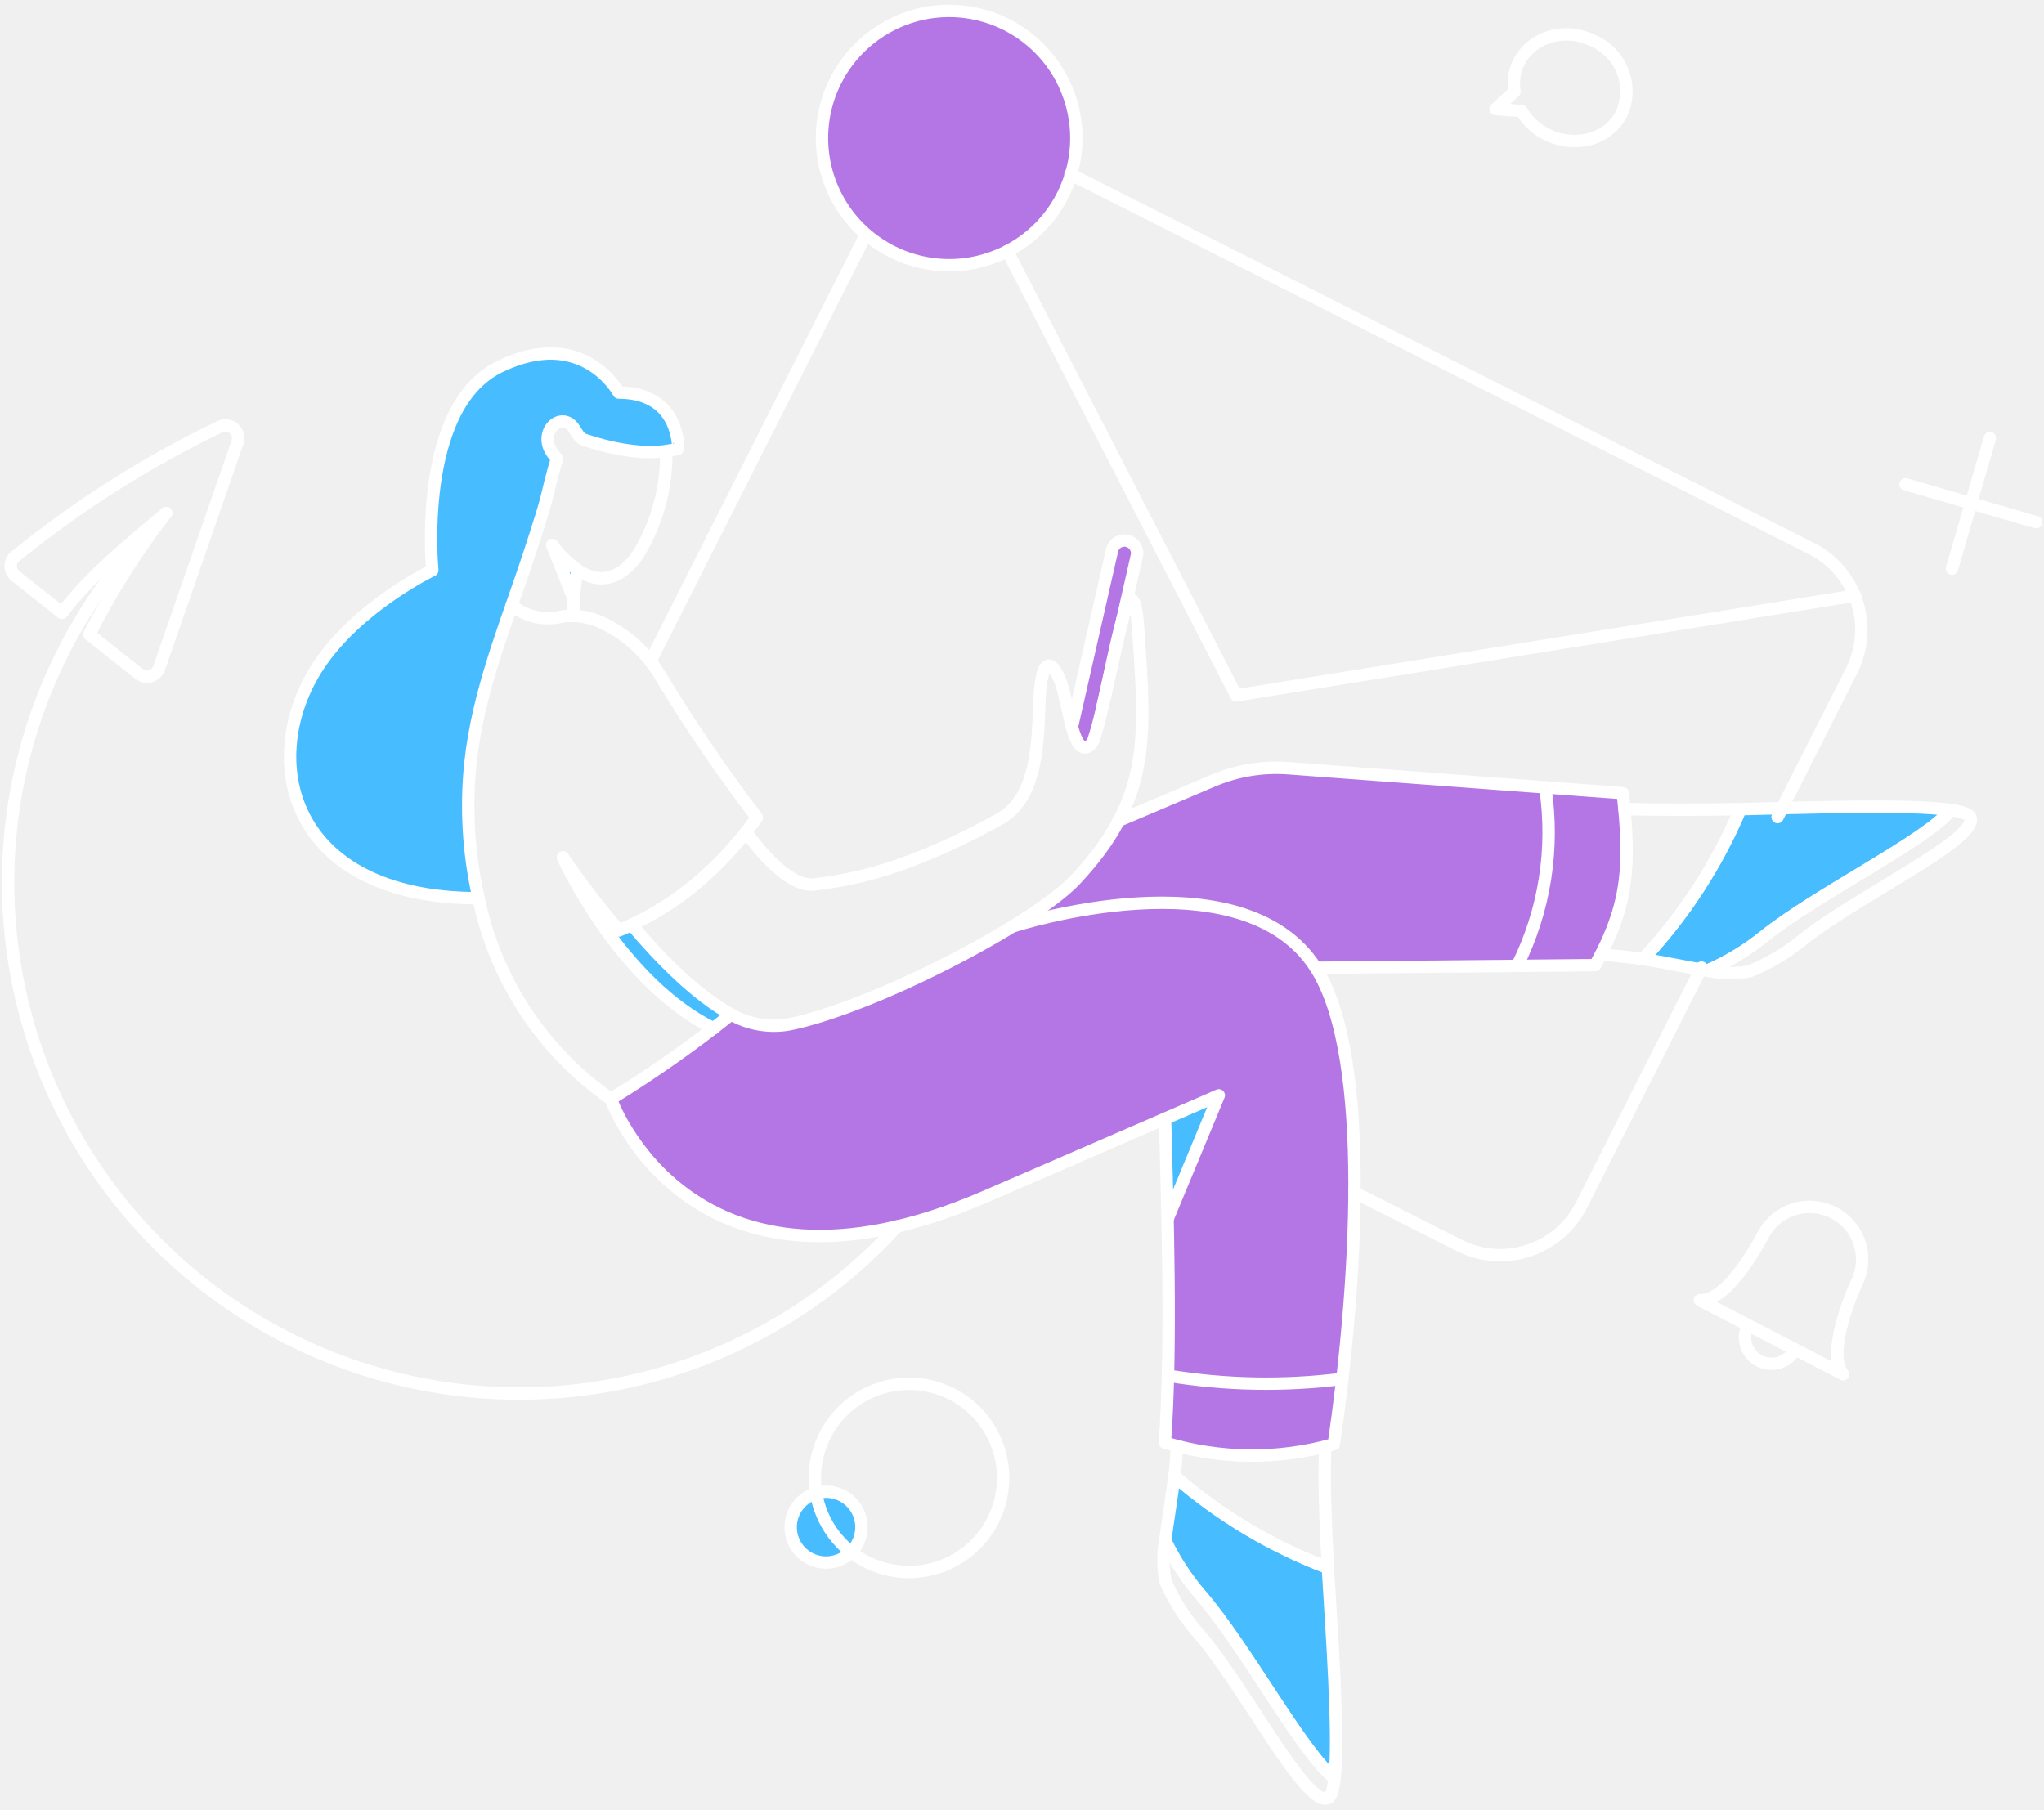
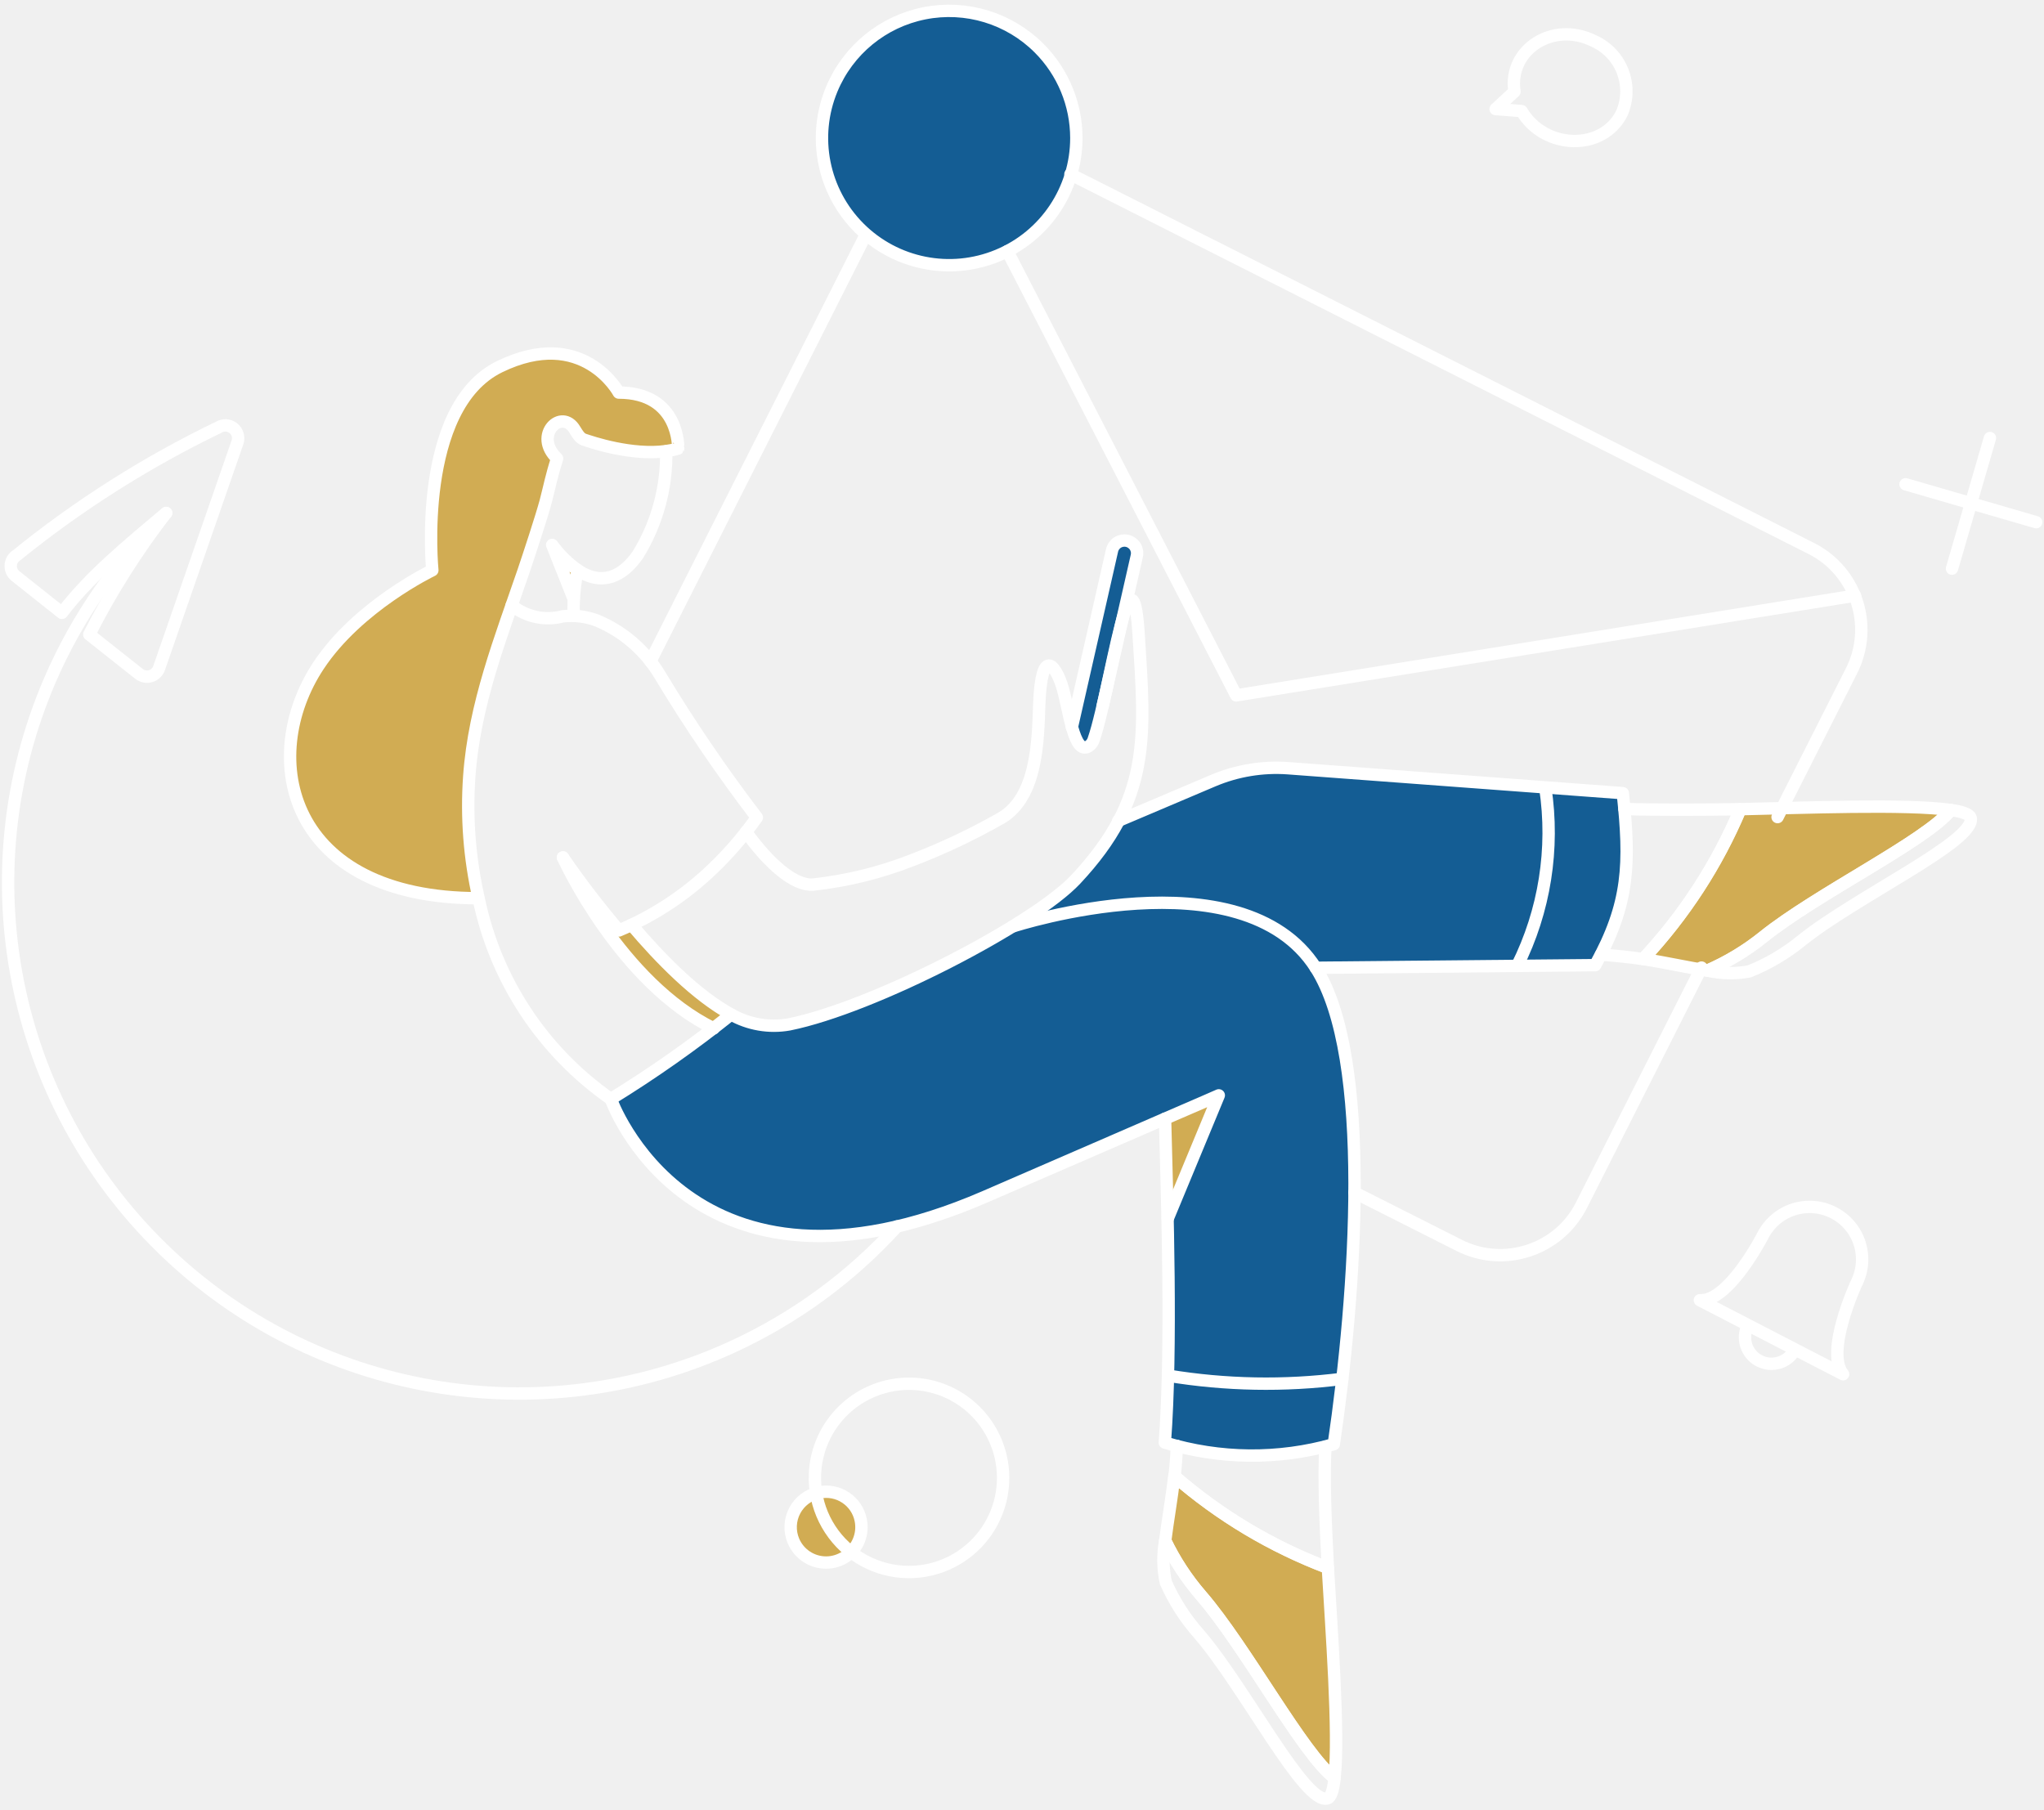
<svg xmlns="http://www.w3.org/2000/svg" width="314" height="278" fill="none">
-   <path fill="#B476E5" d="m249.296 121.856-50.02-3.739a30.333 30.333 0 0 0-14.178 2.337l-13.306 5.671a43.34 43.34 0 0 1-6.543 8.943c-6.419 6.855-31.036 19.599-44.029 22.279a13.227 13.227 0 0 1-8.912-1.558 186.322 186.322 0 0 1-18.471 13.059s12.152 34.619 57.4 15.051l35.989-15.612-7.883 18.915c.218 10.812.28 24.99-.436 34.44a45.984 45.984 0 0 0 25.958.247c3.394-23.058 5.981-59.453-2.806-73.195l43.002-.405c5.419-9.759 4.941-15.309 4.235-26.433ZM169.4 108.457l5.235-23.028a1.951 1.951 0 0 0-2.936-2.088 1.948 1.948 0 0 0-.865 1.216l-6.17 27.14" />
-   <path fill="#B476E5" d="m169.4 108.457 5.235-23.028a1.951 1.951 0 0 0-2.936-2.088 1.948 1.948 0 0 0-.865 1.216l-6.17 27.14c.776 2.862 2.86 6.7 4.736-3.24ZM165.349 21.207a19.544 19.544 0 0 1-12.061 18.05A19.536 19.536 0 0 1 126.65 25.02 19.539 19.539 0 0 1 145.811 1.67a19.553 19.553 0 0 1 13.813 5.726 19.558 19.558 0 0 1 5.725 13.811Z" />
-   <path fill="#47BDFF" d="M267.372 124.317a78.03 78.03 0 0 1-14.957 23.028c3.459.529 6.917 1.312 9.878 1.776a37.911 37.911 0 0 0 8.596-5.201c8.2-6.606 25.092-14.801 28.792-19.475-6.699-.969-23.089-.315-32.309-.128ZM203.987 240.857a77.858 77.858 0 0 1-23.588-14.086c-.405 3.461-1.028 6.951-1.402 9.942a38.386 38.386 0 0 0 5.515 8.413c6.888 7.915 15.707 24.492 20.5 28.044.752-6.73-.493-23.089-1.025-32.313ZM97.015 142.079c-.623.311-1.278.592-1.932.872a139.168 139.168 0 0 1-8.603-11.218c.28.656 8.88 19.257 23.152 26.268.934-.748 1.838-1.464 2.679-2.181-5.331-2.898-10.871-8.507-15.296-13.741ZM178.966 171.836s.28 6.575.436 15.331l7.821-18.883-8.257 3.552ZM95.052 60.315s-5.456-10.222-18.29-3.989C63.925 62.56 66.415 87.611 66.415 87.611s-11.406 5.453-17.482 14.645c-9.41 14.24-4.673 35.741 24.59 35.741a64.085 64.085 0 0 1-1.434-18.728c.78-11.061 4.799-21.188 8.351-31.565 4.53-13.413 3.557-12.34 5.142-17.262-3.772-3.584.716-7.884 2.742-4.395.857 1.41 1.062 1.466 1.748 1.68 3.713 1.163 10.45 2.46 14.104 1.25.005-.095.316-8.662-9.125-8.662Z" />
-   <path fill="#47BDFF" d="m88.135 92.035-3.334-8.35a20.427 20.427 0 0 0 3.895 3.957 37.226 37.226 0 0 0-.561 4.393ZM132.226 233.535a5.437 5.437 0 1 1-10.667.059 5.438 5.438 0 0 1 4.248-4.297 5.39 5.39 0 0 1 4.094.781 5.407 5.407 0 0 1 2.325 3.457Z" />
+   <path fill="#145d94" d="m249.296 121.856-50.02-3.739a30.333 30.333 0 0 0-14.178 2.337l-13.306 5.671a43.34 43.34 0 0 1-6.543 8.943c-6.419 6.855-31.036 19.599-44.029 22.279a13.227 13.227 0 0 1-8.912-1.558 186.322 186.322 0 0 1-18.471 13.059s12.152 34.619 57.4 15.051l35.989-15.612-7.883 18.915c.218 10.812.28 24.99-.436 34.44a45.984 45.984 0 0 0 25.958.247c3.394-23.058 5.981-59.453-2.806-73.195l43.002-.405c5.419-9.759 4.941-15.309 4.235-26.433ZM169.4 108.457l5.235-23.028a1.951 1.951 0 0 0-2.936-2.088 1.948 1.948 0 0 0-.865 1.216l-6.17 27.14" />
+   <path fill="#145d94" d="m169.4 108.457 5.235-23.028a1.951 1.951 0 0 0-2.936-2.088 1.948 1.948 0 0 0-.865 1.216l-6.17 27.14c.776 2.862 2.86 6.7 4.736-3.24ZM165.349 21.207a19.544 19.544 0 0 1-12.061 18.05A19.536 19.536 0 0 1 126.65 25.02 19.539 19.539 0 0 1 145.811 1.67a19.553 19.553 0 0 1 13.813 5.726 19.558 19.558 0 0 1 5.725 13.811Z" />
+   <path fill="#d1ac53" d="M267.372 124.317a78.03 78.03 0 0 1-14.957 23.028c3.459.529 6.917 1.312 9.878 1.776a37.911 37.911 0 0 0 8.596-5.201c8.2-6.606 25.092-14.801 28.792-19.475-6.699-.969-23.089-.315-32.309-.128ZM203.987 240.857a77.858 77.858 0 0 1-23.588-14.086c-.405 3.461-1.028 6.951-1.402 9.942a38.386 38.386 0 0 0 5.515 8.413c6.888 7.915 15.707 24.492 20.5 28.044.752-6.73-.493-23.089-1.025-32.313ZM97.015 142.079c-.623.311-1.278.592-1.932.872a139.168 139.168 0 0 1-8.603-11.218c.28.656 8.88 19.257 23.152 26.268.934-.748 1.838-1.464 2.679-2.181-5.331-2.898-10.871-8.507-15.296-13.741ZM178.966 171.836s.28 6.575.436 15.331l7.821-18.883-8.257 3.552ZM95.052 60.315s-5.456-10.222-18.29-3.989C63.925 62.56 66.415 87.611 66.415 87.611s-11.406 5.453-17.482 14.645c-9.41 14.24-4.673 35.741 24.59 35.741a64.085 64.085 0 0 1-1.434-18.728c.78-11.061 4.799-21.188 8.351-31.565 4.53-13.413 3.557-12.34 5.142-17.262-3.772-3.584.716-7.884 2.742-4.395.857 1.41 1.062 1.466 1.748 1.68 3.713 1.163 10.45 2.46 14.104 1.25.005-.095.316-8.662-9.125-8.662Z" />
+   <path fill="#d1ac53" d="m88.135 92.035-3.334-8.35a20.427 20.427 0 0 0 3.895 3.957 37.226 37.226 0 0 0-.561 4.393ZM132.226 233.535a5.437 5.437 0 1 1-10.667.059 5.438 5.438 0 0 1 4.248-4.297 5.39 5.39 0 0 1 4.094.781 5.407 5.407 0 0 1 2.325 3.457Z" />
  <path stroke="#fff" stroke-width="1.9" d="M165.349 21.207a19.536 19.536 0 0 1-33.352 13.815 19.534 19.534 0 0 1-4.235-21.291 19.53 19.53 0 0 1 31.862-6.335 19.553 19.553 0 0 1 5.725 13.811Z" />
  <path stroke="#fff" stroke-linecap="round" stroke-linejoin="round" stroke-width="1.9" d="m208.069 183.21 16.11 8.133a13.987 13.987 0 0 0 18.76-6.17l18.447-36.52M273.071 125.533l11.373-22.498a13.981 13.981 0 0 0-6.17-18.758L164.44 26.767m-64.527 74.841 33.026-65.421" />
  <path stroke="#fff" stroke-linecap="round" stroke-linejoin="round" stroke-width="1.9" d="m284.974 91.506-95.071 15.33-35.141-68.248M137.812 188.413a78.469 78.469 0 0 1-25.259 18.493 78.507 78.507 0 0 1-87.64-15.135 78.506 78.506 0 0 1-17.257-87.247 78.497 78.497 0 0 1 17.876-25.7M88.135 94.622a29.11 29.11 0 0 1 .596-7.04c3.799 2.541 6.938.962 9.242-2.325a29.31 29.31 0 0 0 4.37-15.937" />
  <path stroke="#fff" stroke-linecap="round" stroke-linejoin="round" stroke-width="1.9" d="M86.48 131.733a139.128 139.128 0 0 0 8.6 11.218 46.811 46.811 0 0 0 13.375-8.518 53.78 53.78 0 0 0 7.813-8.838 239.373 239.373 0 0 1-14.924-21.937 20.43 20.43 0 0 0-9.533-8.282 11.21 11.21 0 0 0-5.36-.685A8.883 8.883 0 0 1 78.608 93M249.545 124.286c4.237.156 12.651.125 17.792.031a78.025 78.025 0 0 1-14.924 23.028c-1.589-.25-4.955-.593-6.481-.686M299.679 124.442c1.776.249 2.918.656 3.054 1.215.863 3.539-17.66 12.136-25.988 18.852a30.736 30.736 0 0 1-8.036 4.736 16.003 16.003 0 0 1-6.396-.124 37.68 37.68 0 0 0 8.607-5.201c8.177-6.593 25.053-14.773 28.759-19.478Z" />
  <path stroke="#fff" stroke-linecap="round" stroke-linejoin="round" stroke-width="1.9" d="M267.372 124.317c9.223-.187 25.613-.841 32.308.125-3.708 4.674-20.591 12.877-28.792 19.475a37.758 37.758 0 0 1-8.6 5.203c-2.961-.467-6.419-1.246-9.878-1.776a78.027 78.027 0 0 0 14.962-23.027ZM203.614 222.255c-.281 4.674 0 11.56.374 18.633a78.075 78.075 0 0 1-23.557-14.084c.187-1.589.311-3.178.342-4.674M205.016 273.17c-.187 1.804-.527 2.936-1.091 3.116-3.475 1.107-12.78-17.228-19.787-25.301a30.64 30.64 0 0 1-5.047-7.884 16.185 16.185 0 0 1-.094-6.396 37.89 37.89 0 0 0 5.515 8.413c6.888 7.949 15.705 24.5 20.504 28.052Z" />
  <path stroke="#fff" stroke-linecap="round" stroke-linejoin="round" stroke-width="1.9" d="M203.987 240.857c.53 9.224 1.776 25.584 1.028 32.308-4.798-3.552-13.638-20.111-20.5-28.044a38.077 38.077 0 0 1-5.515-8.413c.374-2.991.997-6.483 1.402-9.941a77.831 77.831 0 0 0 23.585 14.09ZM109.635 158.001c-14.271-7.011-22.872-25.613-23.155-26.268M97.016 142.078c4.428 5.235 9.974 10.87 15.299 13.776a13.333 13.333 0 0 0 8.912 1.527c13.005-2.624 37.61-15.424 44.029-22.279 11.624-12.415 10.67-21.873 9.659-37.673-.41-6.419-1.216-6.265-2.181-3.28-1.435 4.454-3.245 15.252-4.736 19.506a1.891 1.891 0 0 1-.81 1.029c-1.148.656-1.871-.779-2.46-2.805-.625-2.15-1.071-5.013-1.652-6.724-1.018-3.016-3.096-5.764-3.427 3.085-.194 5.204-.207 14.166-5.858 17.45a99.442 99.442 0 0 1-13.711 6.481 59.33 59.33 0 0 1-15.237 3.739c-2.835.151-6.637-3.085-10.251-8.101" />
  <path stroke="#fff" stroke-linecap="round" stroke-linejoin="round" stroke-width="1.9" d="m169.399 108.457 5.235-23.028a1.947 1.947 0 0 0-1.464-2.337 1.948 1.948 0 0 0-2.337 1.465l-6.17 27.14M178.976 171.866c4.861-2.088 8.255-3.582 8.255-3.582l-7.829 18.883M112.315 155.851a183.087 183.087 0 0 1-18.478 12.997 49.892 49.892 0 0 1-20.313-30.851M171.768 126.125l14.614-6.201a24.904 24.904 0 0 1 11.466-1.901l51.447 3.833c1.158 10.767 1.02 16.959-4.237 26.424l-42.941.405M95.052 60.315s-5.456-10.222-18.29-3.989C63.925 62.56 66.415 87.611 66.415 87.611s-11.406 5.453-17.482 14.645c-9.41 14.24-4.673 35.741 24.59 35.741a64.085 64.085 0 0 1-1.434-18.728c.78-11.061 4.799-21.188 8.351-31.565.81-2.399 2.742-8.257 3.397-10.69.592-2.272.872-3.863 1.745-6.572-3.772-3.584.716-7.884 2.742-4.395.894 1.475 1.067 1.39 2.046 1.713 2.424.797 8.955 2.606 13.814 1.148-.003.005.308-8.593-9.133-8.593ZM33.54 65.672A159.09 159.09 0 0 0 2.567 85.305a1.954 1.954 0 0 0-.156 3.21l7.105 5.64c4.305-5.647 10.142-10.42 16.006-15.35a117.44 117.44 0 0 0-11.808 18.673l7.644 6.055a1.96 1.96 0 0 0 1.777.347 1.959 1.959 0 0 0 1.308-1.25L36.47 67.988a1.97 1.97 0 0 0-2.929-2.316ZM244.808 6.284c-6.201-3.087-13.149 1.312-12.152 7.79l-2.898 2.678 3.988.311c3.521 5.952 12.464 6.203 15.393.343a8.464 8.464 0 0 0-4.331-11.122ZM281.702 186.326a8.074 8.074 0 0 0-6.155-.525 8.055 8.055 0 0 0-2.755 1.522 8.094 8.094 0 0 0-1.965 2.462s-5.266 10.284-9.69 9.971l21.999 11.373c-2.836-3.427 2.025-13.927 2.025-13.927a8.07 8.07 0 0 0-.997-8.911 8.064 8.064 0 0 0-2.462-1.965ZM275.75 207.328a4.072 4.072 0 0 1-5.484 1.745 4.073 4.073 0 0 1-1.745-5.485M305.695 67.294l-5.827 20.068M312.8 80.226l-20.067-5.827M179.434 211.347a92.846 92.846 0 0 0 26.766.492" />
  <path stroke="#fff" stroke-linecap="round" stroke-linejoin="round" stroke-width="1.9" d="M237.393 121.045a45.962 45.962 0 0 1-4.331 27.359M132.226 233.535a5.437 5.437 0 0 1-2.282 5.595 5.452 5.452 0 0 1-3.016.934 5.448 5.448 0 0 1-5.043-3.33 5.439 5.439 0 0 1 3.922-7.437 5.39 5.39 0 0 1 4.093.781 5.397 5.397 0 0 1 2.326 3.457Z" />
  <path stroke="#fff" stroke-linecap="round" stroke-linejoin="round" stroke-width="1.9" d="M129.764 216.49a14.452 14.452 0 0 1 7.533-3.706 14.453 14.453 0 0 1 14.631 6.643 14.463 14.463 0 0 1-7.203 21.165 14.457 14.457 0 0 1-19.534-14.024 14.465 14.465 0 0 1 4.573-10.078ZM93.837 168.848s12.152 34.619 57.4 15.051l27.739-12.033c.344 13.09 1.069 35.245-.033 49.766a45.995 45.995 0 0 0 25.956.249c3.397-23.06 6.022-59.46-2.773-73.196-11.395-17.799-46.429-6.388-46.429-6.388M88.732 87.583a17.162 17.162 0 0 1-3.907-3.865l3.31 8.318" />
</svg>
